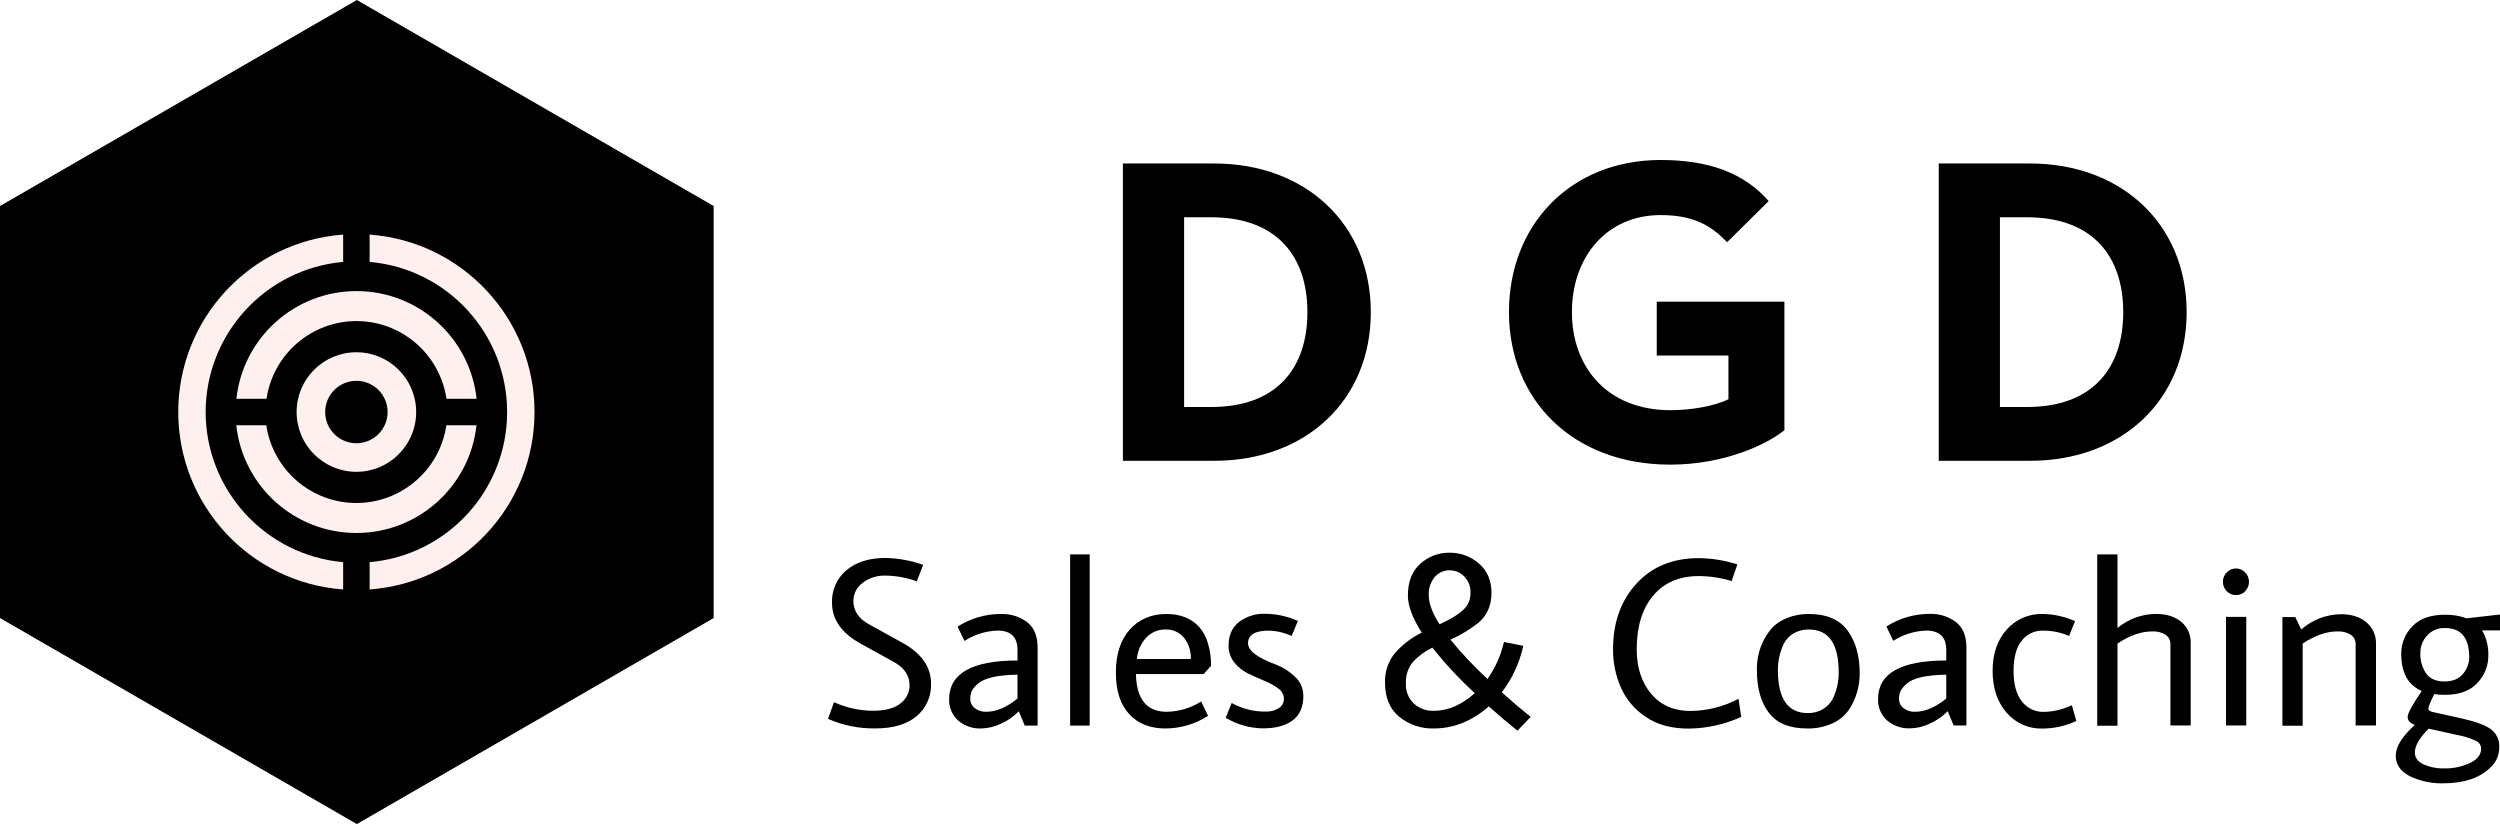
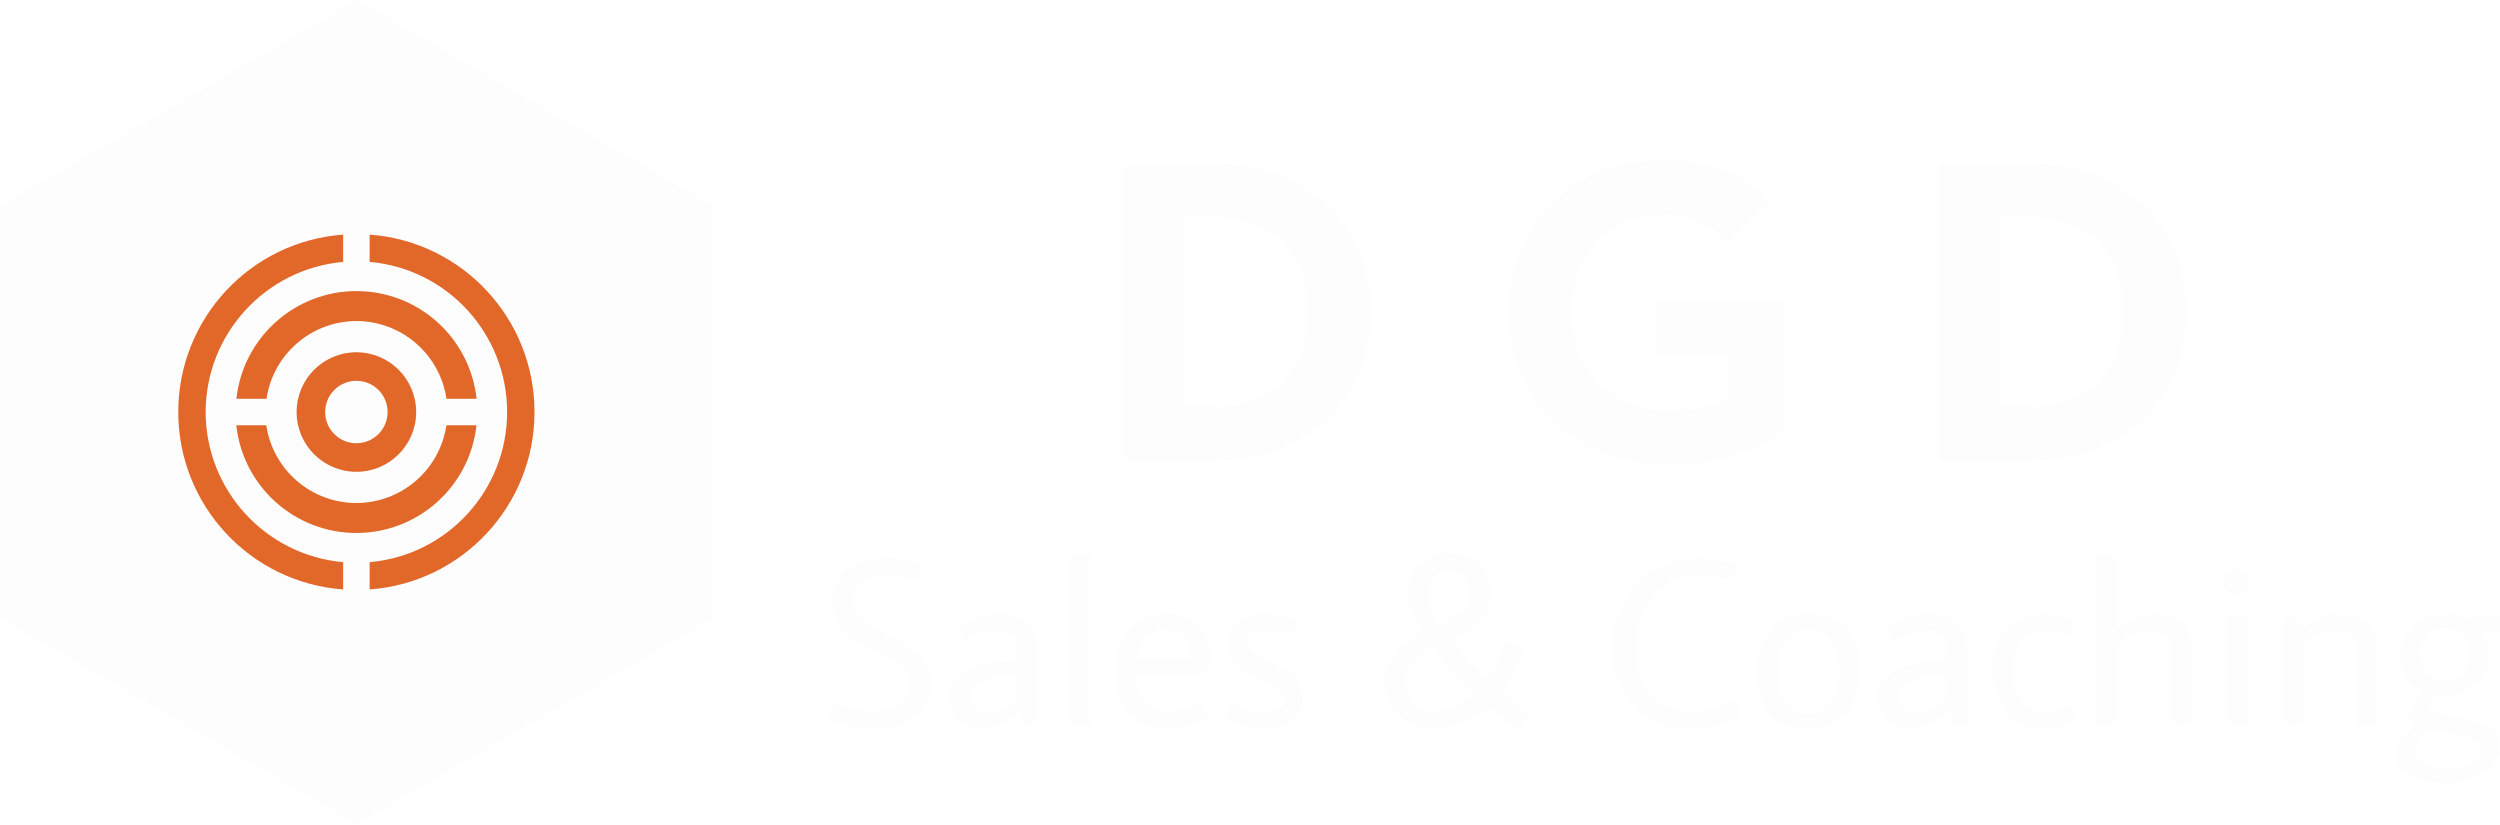
<svg xmlns="http://www.w3.org/2000/svg" viewBox="0 0 943.49 311">
  <defs>
-     <style>.a{fill:#fff0f0;}</style>
+     <style>.a{fill:#fdfdfd;}.b{fill:#e2682a;}</style>
  </defs>
-   <polygon points="269.33 233.25 269.33 77.75 134.67 0 0 77.75 0 233.25 134.67 311 269.33 233.25" />
-   <path class="a" d="M139.5,88.54v10.3a56.88,56.88,0,0,1,0,113.32v10.3a67.14,67.14,0,0,0,0-133.92Z" />
-   <path class="a" d="M77.61,155.5A57,57,0,0,1,129.5,98.84V88.54a67.14,67.14,0,0,0,0,133.92v-10.3A57,57,0,0,1,77.61,155.5Z" />
-   <path class="a" d="M134.5,189.83a34.38,34.38,0,0,1-34-29.33H89.17a45.6,45.6,0,0,0,90.66,0H168.46A34.38,34.38,0,0,1,134.5,189.83Z" />
-   <path class="a" d="M134.5,121.17a34.38,34.38,0,0,1,34,29.33h11.37a45.6,45.6,0,0,0-90.66,0h11.37A34.38,34.38,0,0,1,134.5,121.17Z" />
-   <path class="a" d="M134.5,132.94a22.56,22.56,0,1,1-22.56,22.56A22.55,22.55,0,0,1,134.5,132.94Zm11.78,22.56a11.78,11.78,0,1,0-11.78,11.78A11.8,11.8,0,0,0,146.28,155.5Z" />
-   <path d="M423.78,61.7h34.49c34.48,0,59.07,22.93,59.07,56.1s-24.42,56.1-59.07,56.1H423.78Zm33.33,91.9c24.92,0,36.3-14.85,36.3-35.8S482,82,457.11,82H446.88V153.6Z" />
-   <path d="M569.48,117.8c0-33.17,23.43-57.42,57.25-57.42,18.32,0,31.52,4.95,40.76,15.51L651.81,91.4c-5.61-5.78-12-10.23-25.08-10.23-20.29,0-33.49,15.67-33.49,36.63s13.53,37,37.12,37c7.26,0,16.17-1.32,21.95-4.13v-16.5H625.25V113.84h48.18v48.51c-6.44,5.28-22.61,13-43.07,13C593.73,175.39,569.48,151,569.48,117.8Z" />
-   <path d="M731.67,61.7h34.49c34.48,0,59.07,22.93,59.07,56.1s-24.42,56.1-59.07,56.1H731.67ZM765,153.6c24.92,0,36.3-14.85,36.3-35.8S789.92,82,765,82H754.77V153.6Z" />
-   <path d="M346,219.39a36.24,36.24,0,0,0-11.7-2.16,13.5,13.5,0,0,0-8.82,2.79,8.44,8.44,0,0,0-3.42,6.75q0,5.67,6,8.91l12.69,7q10.62,5.94,10.62,15.3a15.25,15.25,0,0,1-5.49,12.33q-5.49,4.59-15.48,4.59a42.82,42.82,0,0,1-17.91-3.6l2.25-6.3a36,36,0,0,0,14.54,3.24q7.15,0,10.57-2.79a8.44,8.44,0,0,0,3.42-6.75q0-5.67-6-8.91l-12.69-7Q314,236.85,314,227.49a15.25,15.25,0,0,1,5.49-12.33q5.49-4.59,14.76-4.59a45.18,45.18,0,0,1,14.13,2.61Z" />
-   <path d="M384,249.27v-4q0-7.29-7.56-7.29A24.29,24.29,0,0,0,364,241.89l-2.61-5.4a30,30,0,0,1,16.29-4.77,15.67,15.67,0,0,1,10,3.11q3.92,3.09,3.91,9.58v29.43h-4.86l-2.25-5.4a21.63,21.63,0,0,1-6.84,4.73,18,18,0,0,1-7.2,1.75,12.65,12.65,0,0,1-8.91-3.06,10.37,10.37,0,0,1-3.33-8Q358.23,249.27,384,249.27Zm-17.23,11.48a7.09,7.09,0,0,0-.59,3.14,4.16,4.16,0,0,0,1.67,3.33,6.49,6.49,0,0,0,4.36,1.4q5.67,0,11.79-5v-9q-11.34.18-14.94,3.42A9.44,9.44,0,0,0,366.74,260.75Z" />
-   <path d="M403.86,209.22h7.38v64.62h-7.38Z" />
-   <path d="M440.31,268.62a25.09,25.09,0,0,0,13-3.87l2.61,5.4a29.77,29.77,0,0,1-16.16,4.77q-8.6,0-13.63-5.45t-5-15.7q0-10.26,5.22-16.15t13.86-5.9q7.83,0,12.33,4.86a15.69,15.69,0,0,1,3.19,5.76,27.34,27.34,0,0,1,1.31,8.91l-2.79,3.15H428.7Q429,268.62,440.31,268.62Zm6.48-28a8.62,8.62,0,0,0-6.89-3.06,9.78,9.78,0,0,0-7.24,3,13.56,13.56,0,0,0-3.6,8.14H449.4A12.06,12.06,0,0,0,446.79,240.63Z" />
-   <path d="M487.47,240a21.87,21.87,0,0,0-8.64-2q-7.83,0-7.83,4.77,0,4.14,10.44,8a21.41,21.41,0,0,1,7.15,4.5,9.73,9.73,0,0,1,3.29,7.38q0,6.21-4.05,9.23t-11.25,3a27.69,27.69,0,0,1-14-4l2.25-5.58a25.47,25.47,0,0,0,12.87,3.24,8.47,8.47,0,0,0,4.95-1.31,4.08,4.08,0,0,0,1.89-3.55,4.74,4.74,0,0,0-2.16-3.87,23.73,23.73,0,0,0-5.22-2.88c-2-.84-4.08-1.75-6.12-2.75a15,15,0,0,1-5.22-4.18,9.92,9.92,0,0,1-2.16-6.39q0-5.76,3.91-8.86a15.53,15.53,0,0,1,10-3.11,30.54,30.54,0,0,1,12.24,2.7Z" />
-   <path d="M541.11,274.92A19.81,19.81,0,0,1,528,270.47q-5.31-4.46-5.3-12.83a16.67,16.67,0,0,1,3.73-11.16,33,33,0,0,1,10.13-7.74q-5.22-8.19-5.23-14,0-7.74,4.64-11.93A16,16,0,0,1,547,208.59a16.54,16.54,0,0,1,11.16,4.09q4.73,4.11,4.72,11.12T558,235a49.15,49.15,0,0,1-10.62,6.39,145.12,145.12,0,0,0,14,14.85,39.5,39.5,0,0,0,6.21-13.95l7.29,1.44a44.35,44.35,0,0,1-8.11,17.55q5.31,4.77,10.9,9.27l-5,5.22q-5.67-4.59-10.8-9.18Q552.36,274.92,541.11,274.92Zm0-6.66q8,0,15.47-6.66a149.68,149.68,0,0,1-16-17.19,24,24,0,0,0-7.38,5.44,11.72,11.72,0,0,0-2.61,8,9.85,9.85,0,0,0,3,7.69A10.7,10.7,0,0,0,541.11,268.26Zm.4-50.54a9.91,9.91,0,0,0-2.3,7q0,4.5,4.06,10.89,8.91-4.05,10.8-7.83a8.85,8.85,0,0,0,.89-4,8.26,8.26,0,0,0-2.38-6.25,7.76,7.76,0,0,0-5.58-2.3A7.26,7.26,0,0,0,541.51,217.72Z" />
-   <path d="M617.69,245q0,10.35,5.45,16.83t14.76,6.48a39.35,39.35,0,0,0,18.22-4.59l1,6.84a49.16,49.16,0,0,1-19.8,4.41q-9.72,0-16.15-4.37a25.9,25.9,0,0,1-9.41-11,35.39,35.39,0,0,1-3-14.58q0-15.12,8.82-24.75t23.49-9.63A49.38,49.38,0,0,1,655.67,213l-2.16,6.3a42.46,42.46,0,0,0-12.42-1.89q-11,0-17.19,7.38T617.69,245Z" />
-   <path d="M682.67,231.72q10,0,14.58,6.21t4.59,16.2a24.87,24.87,0,0,1-3.78,13.32,14.93,14.93,0,0,1-6.21,5.4,21.92,21.92,0,0,1-9.9,2.07q-9.9,0-14.4-5.94t-4.5-15.93a23.8,23.8,0,0,1,1.85-9.9,23.4,23.4,0,0,1,3.91-6.26,16.15,16.15,0,0,1,5.67-3.68A21.32,21.32,0,0,1,682.67,231.72Zm0,5.85a11,11,0,0,0-5.89,1.53,9.43,9.43,0,0,0-3.65,4,22.75,22.75,0,0,0-2.16,9.81q0,16.2,11.25,16.2a10.76,10.76,0,0,0,5.85-1.53,10.15,10.15,0,0,0,3.69-4,22.37,22.37,0,0,0,2.16-9.81Q693.92,237.57,682.67,237.57Z" />
-   <path d="M734.51,249.27v-4q0-7.29-7.56-7.29a24.29,24.29,0,0,0-12.42,3.87l-2.61-5.4a30,30,0,0,1,16.29-4.77,15.67,15.67,0,0,1,10,3.11q3.91,3.09,3.91,9.58v29.43H737.3l-2.25-5.4a21.63,21.63,0,0,1-6.84,4.73,18,18,0,0,1-7.2,1.75,12.65,12.65,0,0,1-8.91-3.06,10.37,10.37,0,0,1-3.33-8Q708.77,249.27,734.51,249.27Zm-17.23,11.48a7.24,7.24,0,0,0-.59,3.14,4.19,4.19,0,0,0,1.67,3.33,6.51,6.51,0,0,0,4.36,1.4q5.67,0,11.79-5v-9q-11.34.18-14.94,3.42A9.44,9.44,0,0,0,717.28,260.75Z" />
-   <path d="M770.87,231.72a30.54,30.54,0,0,1,12.24,2.7L780.86,240a24.37,24.37,0,0,0-9.76-2,9.83,9.83,0,0,0-8.19,3.87q-3,3.87-3,11.34T763,264.66a10.07,10.07,0,0,0,8.28,4,25.4,25.4,0,0,0,10.62-2.52l1.71,5.94a30.47,30.47,0,0,1-12.78,2.88,17.2,17.2,0,0,1-13.63-6.08Q752,262.78,752,253.18t5.27-15.52A17.36,17.36,0,0,1,770.87,231.72Z" />
-   <path d="M799.13,209.22V237a23,23,0,0,1,14.49-5.31q6,0,9.59,3a9.85,9.85,0,0,1,3.55,7.88v31.23h-7.65V243.15a4.12,4.12,0,0,0-1.84-3.6,8.57,8.57,0,0,0-4.91-1.26q-6.39,0-13.23,4.59v31h-7.65V209.22Z" />
-   <path d="M847.37,223.13a4.9,4.9,0,0,1-7,0,5.07,5.07,0,0,1,0-7.12,4.81,4.81,0,0,1,6.94,0,5.07,5.07,0,0,1,0,7.12Zm-7.29,9.67h7.65v41h-7.65Z" />
-   <path d="M896.69,242.79v31H889V243.15a4.1,4.1,0,0,0-1.85-3.6,8.54,8.54,0,0,0-4.9-1.26q-6.39,0-13.23,4.59v31h-7.65v-41h4.86l2.25,4.68a23.05,23.05,0,0,1,15-5.76q6,0,9.58,3.06A10.07,10.07,0,0,1,896.69,242.79Z" />
-   <path d="M922.7,262.23a28,28,0,0,1-4-.27q-2.25,4.32-2.25,5.67,0,.63,1.62,1.08l11,2.43q7.65,1.71,10.89,4a7.81,7.81,0,0,1,3.24,6.8,10.12,10.12,0,0,1-3.15,7.56q-6.12,6.12-18,6.12a27.48,27.48,0,0,1-12.6-2.7q-5.31-2.7-5.31-7.74t7.2-11.61q-2.7-1-2.7-3t5.31-9.81q-7.74-3.33-7.74-14a14.66,14.66,0,0,1,4.19-10.39Q914.59,232,922.7,232a22.75,22.75,0,0,1,8.19,1.35l12.6-1.44v6h-6.75a17.92,17.92,0,0,1,2.34,9.58,14.61,14.61,0,0,1-4.14,10.26Q930.8,262.24,922.7,262.23ZM911.36,284q0,2.88,3.15,4.41A18.82,18.82,0,0,0,922.7,290a21.92,21.92,0,0,0,9.36-2q4.32-2,4.32-5.54a3.32,3.32,0,0,0-2.07-2.92,28.71,28.71,0,0,0-7.2-2.21l-10.53-2.34Q911.36,280.14,911.36,284Zm20.52-35.82q0-11.16-9.09-11.16a8.79,8.79,0,0,0-5.85,1.89,9.69,9.69,0,0,0-3.51,7.6,12.85,12.85,0,0,0,2.16,7.61q2.16,3.06,6.93,3.06c3.18,0,5.53-1,7.06-2.93A9.7,9.7,0,0,0,931.88,248.19Z" />
+   <polygon class="a" points="269.33 233.25 269.33 77.75 134.67 0 0 77.75 0 233.25 134.67 311 269.33 233.25" />
+   <path class="b" d="M139.5,88.54v10.3a56.88,56.88,0,0,1,0,113.32v10.3a67.14,67.14,0,0,0,0-133.92Z" />
+   <path class="b" d="M77.61,155.5A57,57,0,0,1,129.5,98.84V88.54a67.14,67.14,0,0,0,0,133.92v-10.3A57,57,0,0,1,77.61,155.5Z" />
+   <path class="b" d="M134.5,189.83a34.38,34.38,0,0,1-34-29.33H89.17a45.6,45.6,0,0,0,90.66,0H168.46A34.38,34.38,0,0,1,134.5,189.83Z" />
+   <path class="b" d="M134.5,121.17a34.38,34.38,0,0,1,34,29.33h11.37a45.6,45.6,0,0,0-90.66,0h11.37A34.38,34.38,0,0,1,134.5,121.17Z" />
+   <path class="b" d="M134.5,132.94a22.56,22.56,0,1,1-22.56,22.56h0a22.56,22.56,0,0,1,22.54-22.56Zm11.78,22.56a11.78,11.78,0,1,0-11.78,11.78h0A11.8,11.8,0,0,0,146.28,155.5Z" />
+   <path class="a" d="M423.78,61.7h34.49c34.48,0,59.07,22.93,59.07,56.1s-24.42,56.1-59.07,56.1H423.78Zm33.33,91.9c24.92,0,36.3-14.85,36.3-35.8S482,82,457.11,82H446.88v71.6Z" />
+   <path class="a" d="M569.48,117.8c0-33.17,23.43-57.42,57.25-57.42,18.32,0,31.52,4.95,40.76,15.51L651.81,91.4c-5.61-5.78-12-10.23-25.08-10.23-20.29,0-33.49,15.67-33.49,36.63s13.53,37,37.12,37c7.26,0,16.17-1.32,21.95-4.13v-16.5H625.25V113.84h48.18v48.51c-6.44,5.28-22.61,13-43.07,13C593.73,175.39,569.48,151,569.48,117.8Z" />
+   <path class="a" d="M731.67,61.7h34.49c34.48,0,59.07,22.93,59.07,56.1s-24.42,56.1-59.07,56.1H731.67ZM765,153.6c24.92,0,36.3-14.85,36.3-35.8S789.92,82,765,82H754.77v71.6Z" />
+   <path class="a" d="M346,219.39a36.21,36.21,0,0,0-11.7-2.16,13.48,13.48,0,0,0-8.82,2.79,8.44,8.44,0,0,0-3.42,6.75q0,5.67,6,8.91l12.69,7q10.62,5.94,10.62,15.3a15.23,15.23,0,0,1-5.49,12.33q-5.49,4.59-15.48,4.59a42.92,42.92,0,0,1-17.91-3.6l2.25-6.3a36,36,0,0,0,14.54,3.24q7.16,0,10.57-2.79a8.44,8.44,0,0,0,3.42-6.75q0-5.67-6-8.91l-12.69-7Q314,236.85,314,227.49a15.23,15.23,0,0,1,5.49-12.33q5.49-4.59,14.76-4.59a45.1,45.1,0,0,1,14.13,2.61Z" />
+   <path class="a" d="M384,249.27v-4q0-7.29-7.56-7.29A24.34,24.34,0,0,0,364,241.89l-2.61-5.4a30,30,0,0,1,16.29-4.77,15.7,15.7,0,0,1,10,3.11q3.92,3.09,3.91,9.58v29.43h-4.86l-2.25-5.4a21.73,21.73,0,0,1-6.84,4.73,18,18,0,0,1-7.2,1.75,12.64,12.64,0,0,1-8.91-3.06,10.39,10.39,0,0,1-3.33-8Q358.23,249.27,384,249.27Zm-17.23,11.48a7.2,7.2,0,0,0-.59,3.14,4.15,4.15,0,0,0,1.67,3.33,6.47,6.47,0,0,0,4.36,1.4q5.67,0,11.79-5v-9q-11.34.18-14.94,3.42a9.42,9.42,0,0,0-2.32,2.71Z" />
+   <path class="a" d="M403.86,209.22h7.38v64.62h-7.38Z" />
+   <path class="a" d="M440.31,268.62a25.06,25.06,0,0,0,13-3.87l2.61,5.4a29.79,29.79,0,0,1-16.16,4.77q-8.6,0-13.63-5.45t-5-15.7q0-10.26,5.22-16.15t13.86-5.9q7.83,0,12.33,4.86a15.63,15.63,0,0,1,3.19,5.76,27.23,27.23,0,0,1,1.31,8.91l-2.79,3.15H428.7Q429,268.62,440.31,268.62Zm6.48-28a8.65,8.65,0,0,0-6.89-3.06,9.77,9.77,0,0,0-7.24,3,13.57,13.57,0,0,0-3.6,8.14H449.4a12,12,0,0,0-2.61-8.07Z" />
+   <path class="a" d="M487.47,240a21.84,21.84,0,0,0-8.64-2q-7.83,0-7.83,4.77,0,4.14,10.44,8a21.38,21.38,0,0,1,7.15,4.5,9.77,9.77,0,0,1,3.29,7.38q0,6.21-4.05,9.23t-11.25,3a27.68,27.68,0,0,1-14-4l2.25-5.58a25.42,25.42,0,0,0,12.87,3.24,8.48,8.48,0,0,0,4.95-1.31,4.08,4.08,0,0,0,1.89-3.55,4.73,4.73,0,0,0-2.16-3.87,23.73,23.73,0,0,0-5.22-2.88c-2-.84-4.08-1.75-6.12-2.75a14.94,14.94,0,0,1-5.22-4.18,9.93,9.93,0,0,1-2.16-6.39q0-5.76,3.91-8.86a15.56,15.56,0,0,1,10-3.11,30.43,30.43,0,0,1,12.24,2.7Z" />
+   <path class="a" d="M541.11,274.92A19.83,19.83,0,0,1,528,270.47q-5.31-4.46-5.3-12.83a16.68,16.68,0,0,1,3.73-11.16,33.06,33.06,0,0,1,10.13-7.74q-5.22-8.19-5.23-14,0-7.74,4.64-11.93a16,16,0,0,1,11-4.22,16.51,16.51,0,0,1,11.16,4.09A15.37,15.37,0,0,1,558,235a49,49,0,0,1-10.62,6.39,145.53,145.53,0,0,0,14,14.85,39.39,39.39,0,0,0,6.21-14l7.29,1.44a44.32,44.32,0,0,1-8.11,17.55q5.31,4.77,10.9,9.27l-5,5.22q-5.67-4.59-10.8-9.18Q552.36,274.91,541.11,274.92Zm0-6.66q8,0,15.47-6.66a148.67,148.67,0,0,1-16-17.19,24,24,0,0,0-7.38,5.44,11.72,11.72,0,0,0-2.61,8,9.85,9.85,0,0,0,3,7.69A10.72,10.72,0,0,0,541.11,268.26Zm.4-50.54a9.91,9.91,0,0,0-2.3,7q0,4.5,4.06,10.89,8.91-4.05,10.8-7.83a8.82,8.82,0,0,0,.89-4,8.26,8.26,0,0,0-2.38-6.25,7.74,7.74,0,0,0-5.58-2.3A7.27,7.27,0,0,0,541.51,217.72Z" />
+   <path class="a" d="M617.69,245q0,10.35,5.45,16.83t14.76,6.48a39.38,39.38,0,0,0,18.22-4.59l1,6.84a49.22,49.22,0,0,1-19.8,4.41q-9.72,0-16.15-4.37a25.9,25.9,0,0,1-9.41-11,35.49,35.49,0,0,1-3-14.58q0-15.12,8.82-24.75t23.49-9.63a49.23,49.23,0,0,1,14.6,2.36l-2.16,6.3a42.5,42.5,0,0,0-12.42-1.89q-11,0-17.19,7.38T617.69,245Z" />
+   <path class="a" d="M682.67,231.72q10,0,14.58,6.21t4.59,16.2a24.79,24.79,0,0,1-3.78,13.32,14.83,14.83,0,0,1-6.21,5.4,22,22,0,0,1-9.9,2.07q-9.9,0-14.4-5.94t-4.5-15.93a23.69,23.69,0,0,1,1.85-9.9,23.27,23.27,0,0,1,3.91-6.26,16.14,16.14,0,0,1,5.67-3.68A21.27,21.27,0,0,1,682.67,231.72Zm0,5.85a11.06,11.06,0,0,0-5.89,1.53,9.46,9.46,0,0,0-3.65,4,22.78,22.78,0,0,0-2.16,9.81q0,16.2,11.25,16.2a10.73,10.73,0,0,0,5.85-1.53,10.15,10.15,0,0,0,3.69-4,22.47,22.47,0,0,0,2.16-9.81Q693.92,237.57,682.67,237.57Z" />
+   <path class="a" d="M734.51,249.27v-4q0-7.29-7.56-7.29a24.29,24.29,0,0,0-12.42,3.87l-2.61-5.4a30,30,0,0,1,16.29-4.77,15.7,15.7,0,0,1,10,3.11q3.91,3.09,3.91,9.58V273.8H737.3l-2.25-5.4a21.73,21.73,0,0,1-6.84,4.73,18,18,0,0,1-7.2,1.75,12.64,12.64,0,0,1-8.91-3.06,10.39,10.39,0,0,1-3.33-8Q708.77,249.27,734.51,249.27Zm-17.23,11.48a7.2,7.2,0,0,0-.59,3.14,4.2,4.2,0,0,0,1.67,3.33,6.5,6.5,0,0,0,4.36,1.4q5.67,0,11.79-5v-9q-11.34.18-14.94,3.42A9.47,9.47,0,0,0,717.28,260.75Z" />
+   <path class="a" d="M770.87,231.72a30.43,30.43,0,0,1,12.24,2.7L780.86,240a24.43,24.43,0,0,0-9.76-2,9.82,9.82,0,0,0-8.19,3.87q-3,3.87-3,11.34T763,264.66a10.06,10.06,0,0,0,8.28,4,25.41,25.41,0,0,0,10.62-2.52l1.71,5.94A30.36,30.36,0,0,1,770.83,275a17.22,17.22,0,0,1-13.63-6.08q-5.21-6.11-5.2-15.7t5.27-15.52A17.34,17.34,0,0,1,770.87,231.72Z" />
+   <path class="a" d="M799.13,209.22V237a23,23,0,0,1,14.49-5.31q6,0,9.59,3a9.88,9.88,0,0,1,3.55,7.88V273.8h-7.65V243.15a4.12,4.12,0,0,0-1.84-3.6,8.56,8.56,0,0,0-4.91-1.26q-6.39,0-13.23,4.59v31h-7.65V209.22Z" />
+   <path class="a" d="M847.37,223.13a4.91,4.91,0,0,1-6.93.07l-.07-.07a5.06,5.06,0,0,1,0-7.12,4.81,4.81,0,0,1,6.8-.14l.14.14a5.06,5.06,0,0,1,0,7.12Zm-7.29,9.67h7.65v41h-7.65Z" />
+   <path class="a" d="M896.69,242.79v31H889V243.15a4.1,4.1,0,0,0-1.85-3.6,8.55,8.55,0,0,0-4.9-1.26q-6.39,0-13.23,4.59v31h-7.65v-41h4.86l2.25,4.68a23,23,0,0,1,15-5.76q6,0,9.58,3.06A10.07,10.07,0,0,1,896.69,242.79Z" />
+   <path class="a" d="M922.7,262.23a26.8,26.8,0,0,1-4-.27q-2.25,4.32-2.25,5.67,0,.63,1.62,1.08l11,2.43q7.65,1.71,10.89,4a7.81,7.81,0,0,1,3.24,6.8,10.12,10.12,0,0,1-3.15,7.56q-6.12,6.12-18,6.12a27.47,27.47,0,0,1-12.6-2.7q-5.31-2.7-5.31-7.74t7.2-11.61q-2.7-1-2.7-3t5.31-9.81q-7.74-3.33-7.74-14a14.66,14.66,0,0,1,4.19-10.39q4.19-4.37,12.3-4.37a22.62,22.62,0,0,1,8.19,1.35l12.6-1.44v6h-6.75a17.93,17.93,0,0,1,2.34,9.58,14.62,14.62,0,0,1-4.14,10.26Q930.8,262.24,922.7,262.23ZM911.36,284q0,2.88,3.15,4.41A18.78,18.78,0,0,0,922.7,290a21.89,21.89,0,0,0,9.36-2q4.32-2,4.32-5.54a3.33,3.33,0,0,0-2.07-2.92,28.73,28.73,0,0,0-7.2-2.21L916.58,275Q911.36,280.14,911.36,284Zm20.52-35.82q0-11.16-9.09-11.16a8.84,8.84,0,0,0-5.85,1.89,9.7,9.7,0,0,0-3.51,7.6,12.86,12.86,0,0,0,2.16,7.61q2.16,3.06,6.93,3.06c3.18,0,5.53-1,7.06-2.93a9.71,9.71,0,0,0,2.3-6.06Z" />
</svg>
